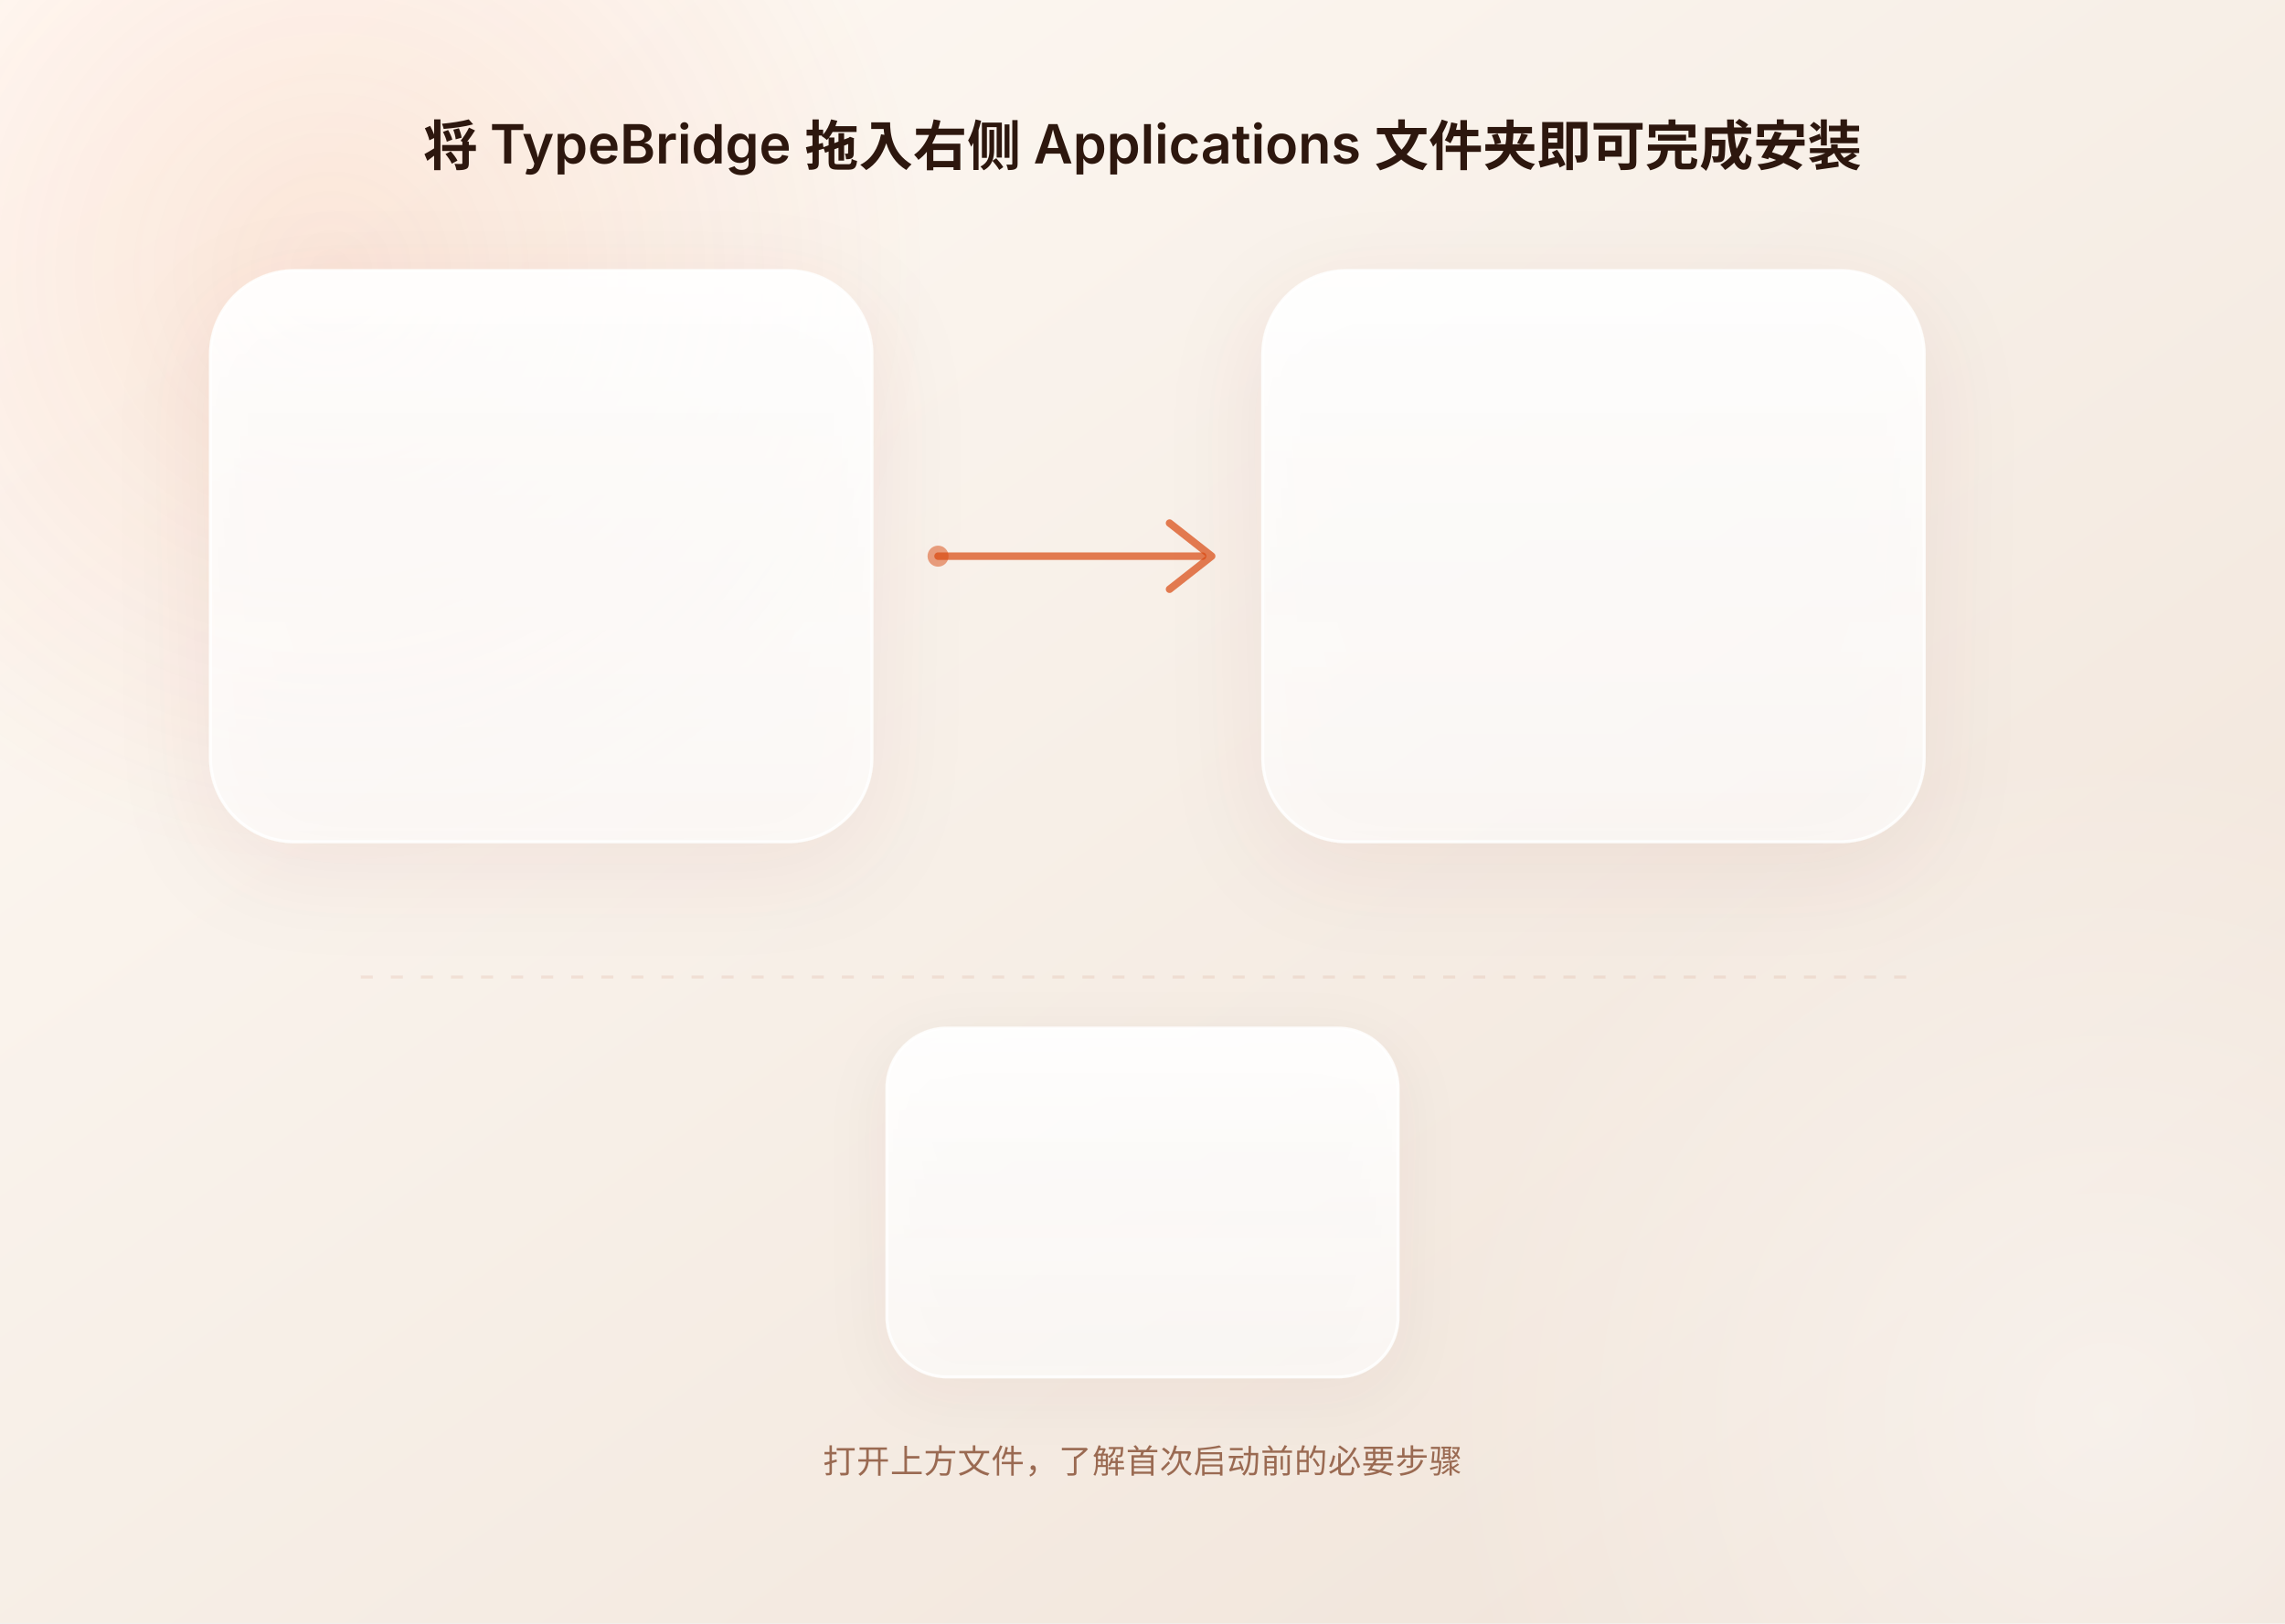
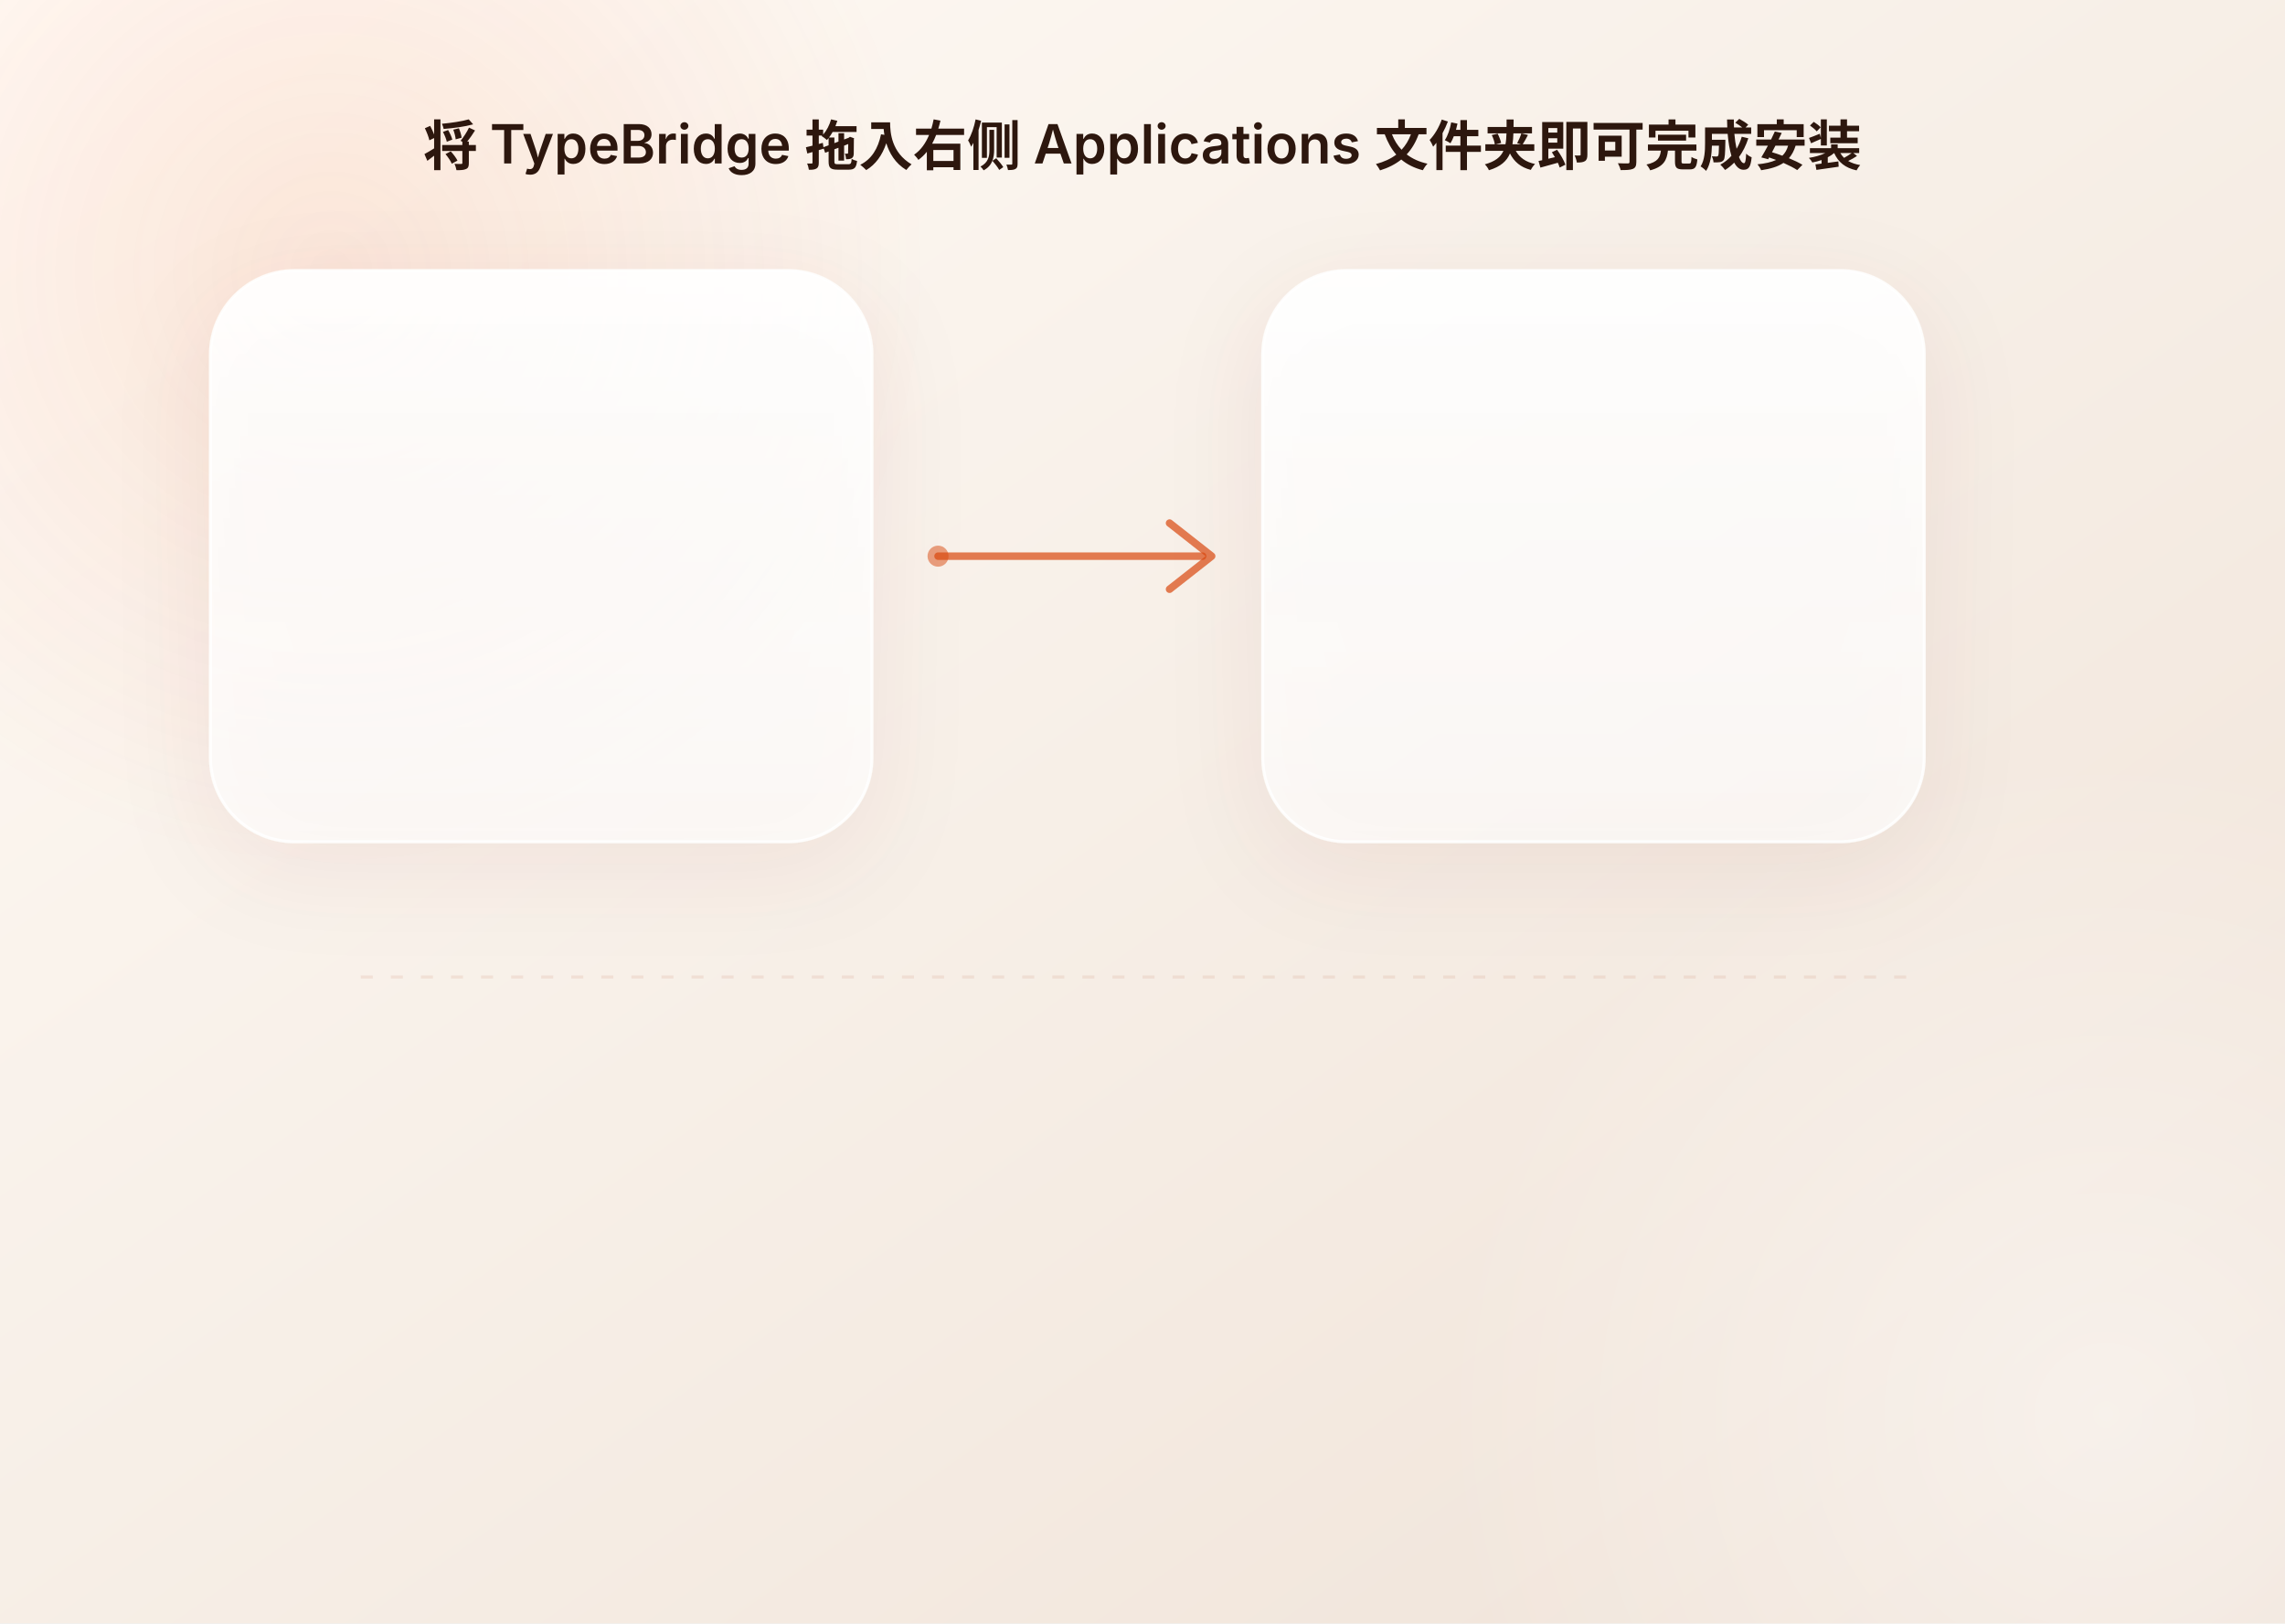
- <svg xmlns="http://www.w3.org/2000/svg" width="760" height="540" viewBox="0 0 760 540" fill="none">
+ <svg xmlns="http://www.w3.org/2000/svg" width="1520" height="1080" viewBox="0 0 760 540" fill="none">
  <defs>
    <linearGradient id="bgGrad" x1="0" y1="0" x2="1" y2="1">
      <stop offset="0%" stop-color="#fffaf5" />
      <stop offset="48%" stop-color="#f7efe7" />
      <stop offset="100%" stop-color="#efe2d7" />
    </linearGradient>
    <linearGradient id="cardGrad" x1="0" y1="0" x2="0" y2="1">
      <stop offset="0%" stop-color="#ffffff" stop-opacity="0.92" />
      <stop offset="100%" stop-color="#ffffff" stop-opacity="0.62" />
    </linearGradient>
    <radialGradient id="warmGlow1" cx="0.5" cy="0.5" r="0.5">
      <stop offset="0%" stop-color="#f2682b" stop-opacity="0.12" />
      <stop offset="100%" stop-color="#f2682b" stop-opacity="0" />
    </radialGradient>
    <radialGradient id="warmGlow2" cx="0.5" cy="0.5" r="0.5">
      <stop offset="0%" stop-color="#ffffff" stop-opacity="0.45" />
      <stop offset="100%" stop-color="#ffffff" stop-opacity="0" />
    </radialGradient>
    <filter id="cardShadow" x="-20%" y="-20%" width="140%" height="140%">
      <feDropShadow dx="0" dy="10" stdDeviation="16" flood-color="#6f2f14" flood-opacity="0.09" />
    </filter>
    <filter id="txtShadow" x="-30%" y="-30%" width="160%" height="160%">
      <feDropShadow dx="0" dy="6" stdDeviation="10" flood-color="#6f2f14" flood-opacity="0.07" />
    </filter>
  </defs>
  <rect width="760" height="540" fill="url(#bgGrad)" />
  <circle cx="110" cy="90" r="200" fill="url(#warmGlow1)" />
  <circle cx="700" cy="470" r="220" fill="url(#warmGlow2)" />
  <text x="380" y="55" text-anchor="middle" font-family="-apple-system, BlinkMacSystemFont, 'PingFang SC', 'Helvetica Neue', sans-serif" font-size="18" font-weight="600" fill="#2d170e">
    将 TypeBridge 拖入右侧 Applications 文件夹即可完成安装
  </text>
  <g filter="url(#cardShadow)">
    <rect x="70" y="90" width="220" height="190" rx="28" fill="url(#cardGrad)" stroke="#ffffff" stroke-opacity="0.85" stroke-width="1" />
    <rect x="420" y="90" width="220" height="190" rx="28" fill="url(#cardGrad)" stroke="#ffffff" stroke-opacity="0.85" stroke-width="1" />
  </g>
  <line x1="312" y1="185" x2="400" y2="185" stroke="#d9480f" stroke-width="2.5" stroke-linecap="round" stroke-opacity="0.70" />
  <polyline points="389,174 403,185 389,196" stroke="#d9480f" stroke-width="2.5" stroke-linecap="round" stroke-linejoin="round" fill="none" stroke-opacity="0.70" />
  <circle cx="312" cy="185" r="3.5" fill="#d9480f" fill-opacity="0.50" />
  <line x1="120" y1="325" x2="640" y2="325" stroke="#c8846a" stroke-opacity="0.15" stroke-width="1" stroke-dasharray="4 6" />
-   <g filter="url(#txtShadow)">
-     <rect x="295" y="342" width="170" height="116" rx="20" fill="url(#cardGrad)" stroke="#ffffff" stroke-opacity="0.85" stroke-width="1" />
-   </g>
-   <text x="380" y="490" text-anchor="middle" font-family="-apple-system, BlinkMacSystemFont, 'PingFang SC', 'Helvetica Neue', sans-serif" font-size="11" font-weight="500" fill="#9a6a52" letter-spacing="0.2">
-     打开上方文件，了解首次启动前的必要步骤
-   </text>
</svg>
